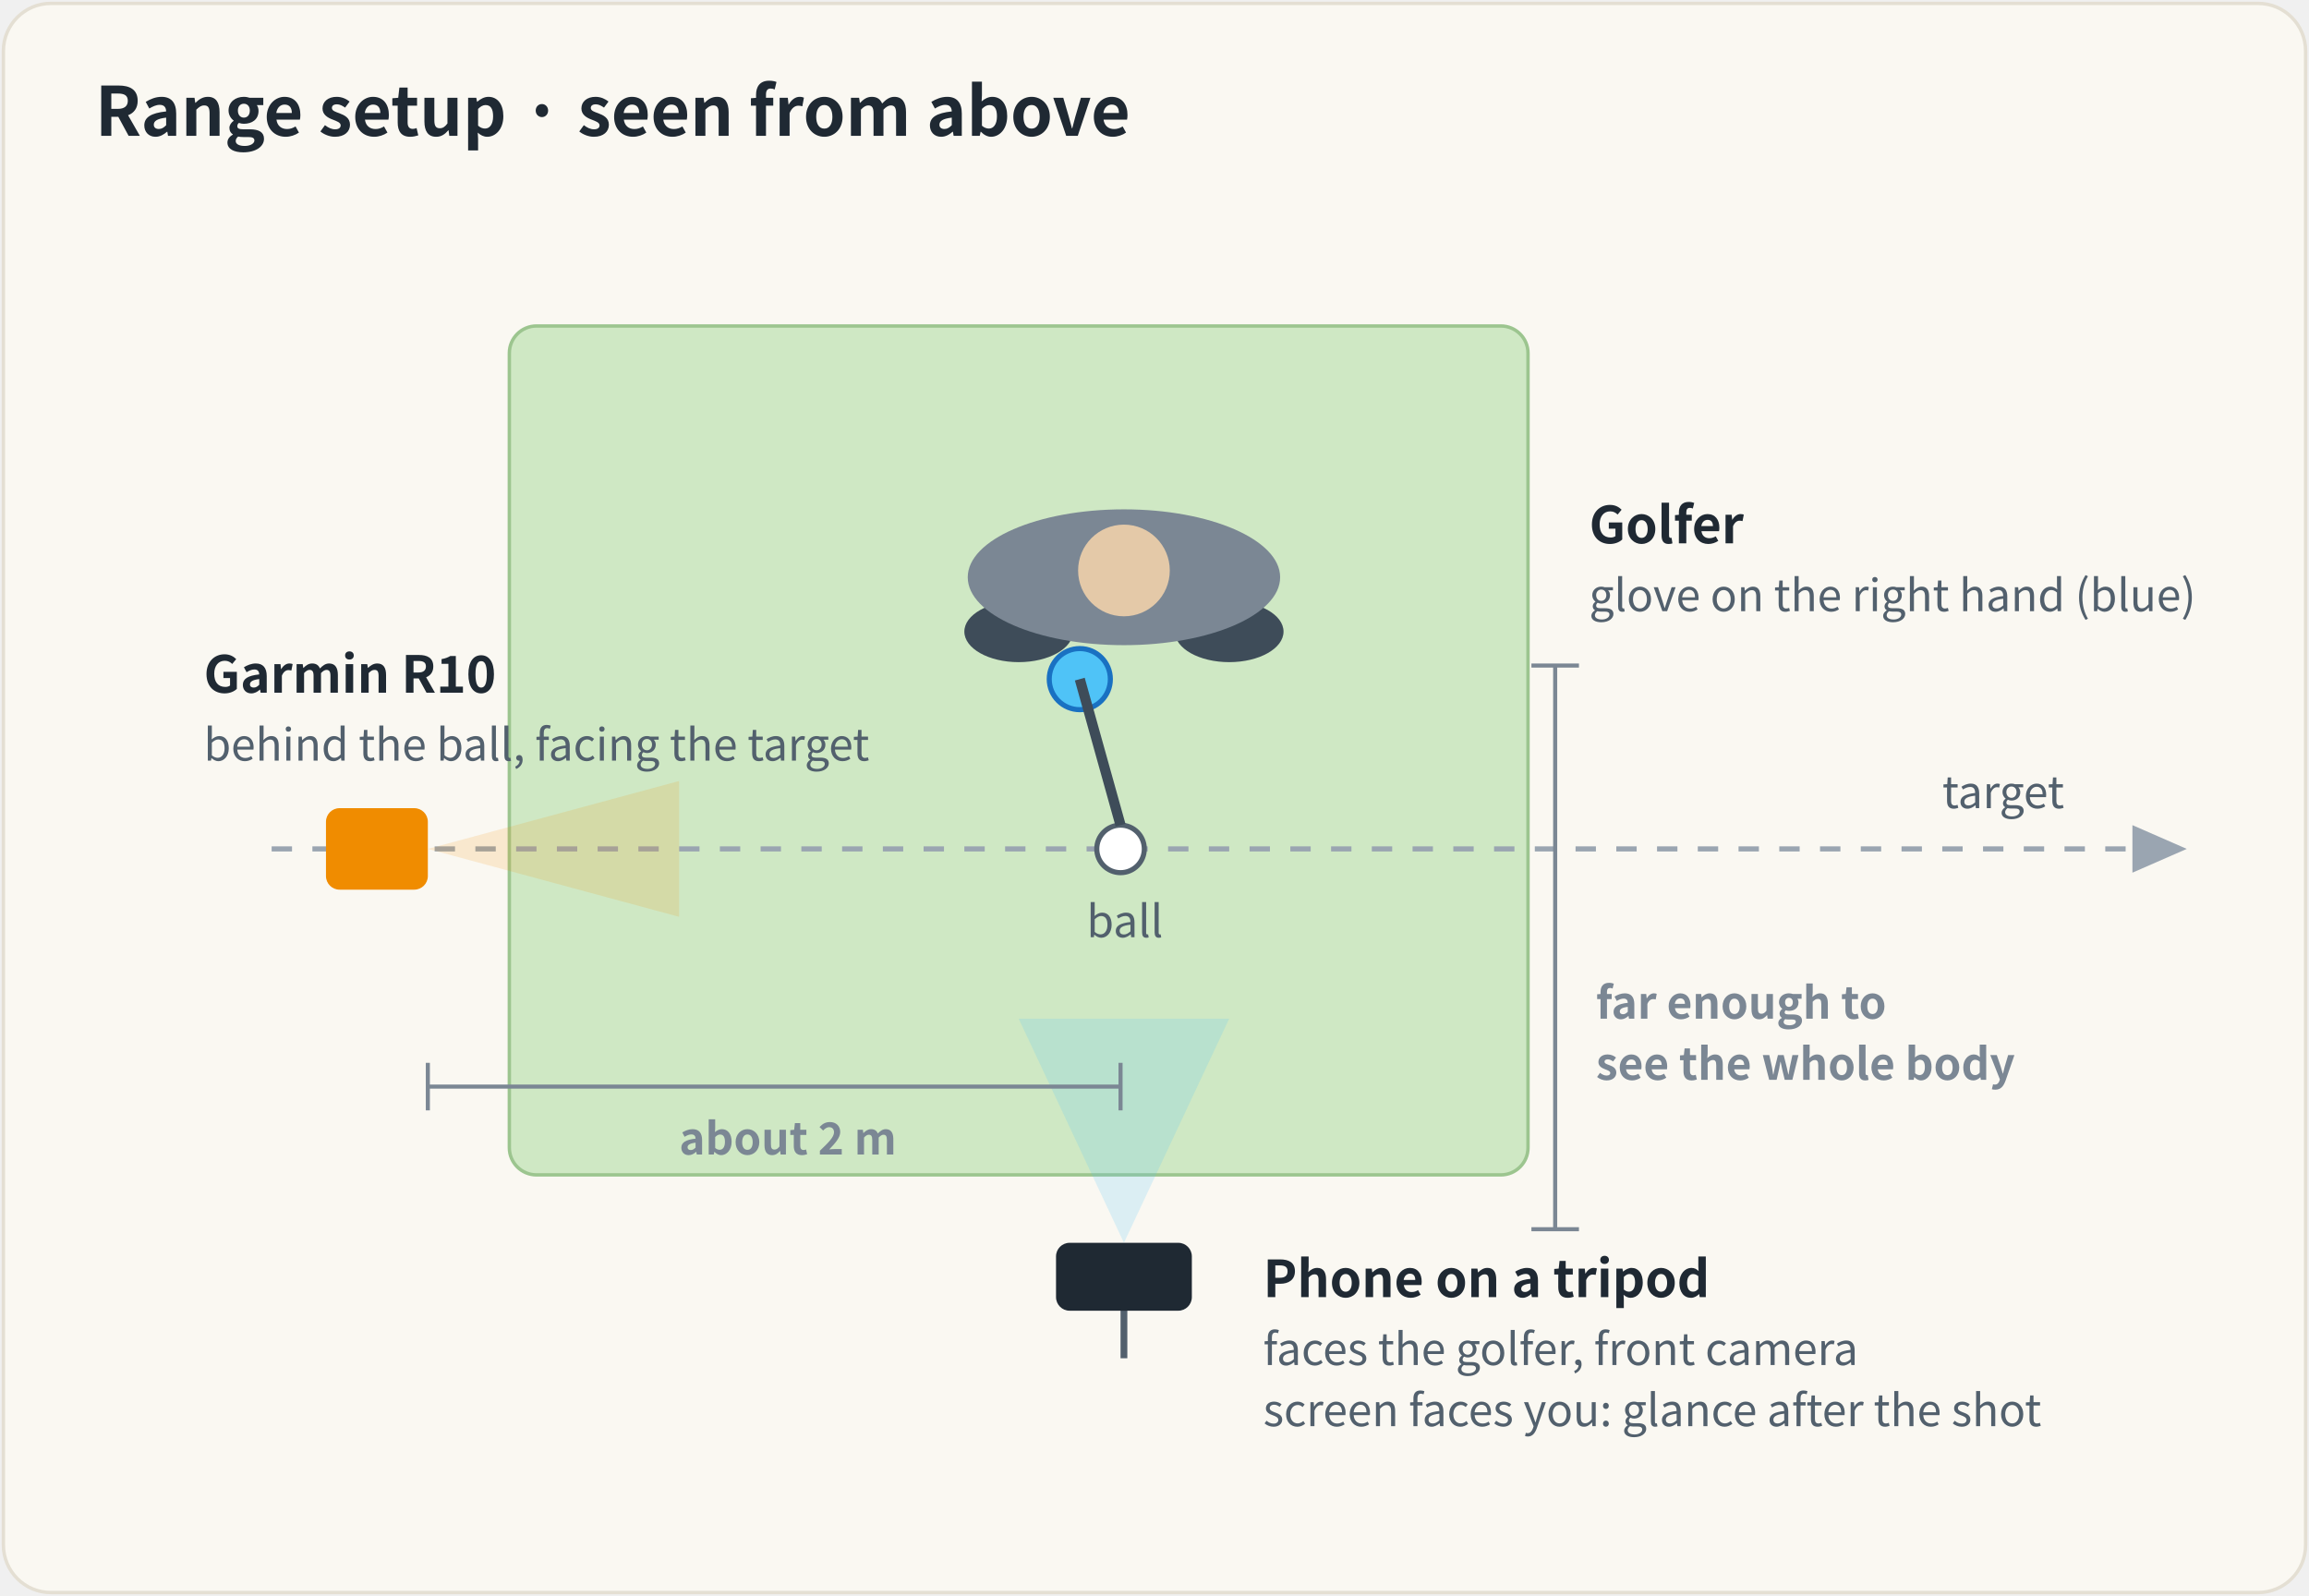
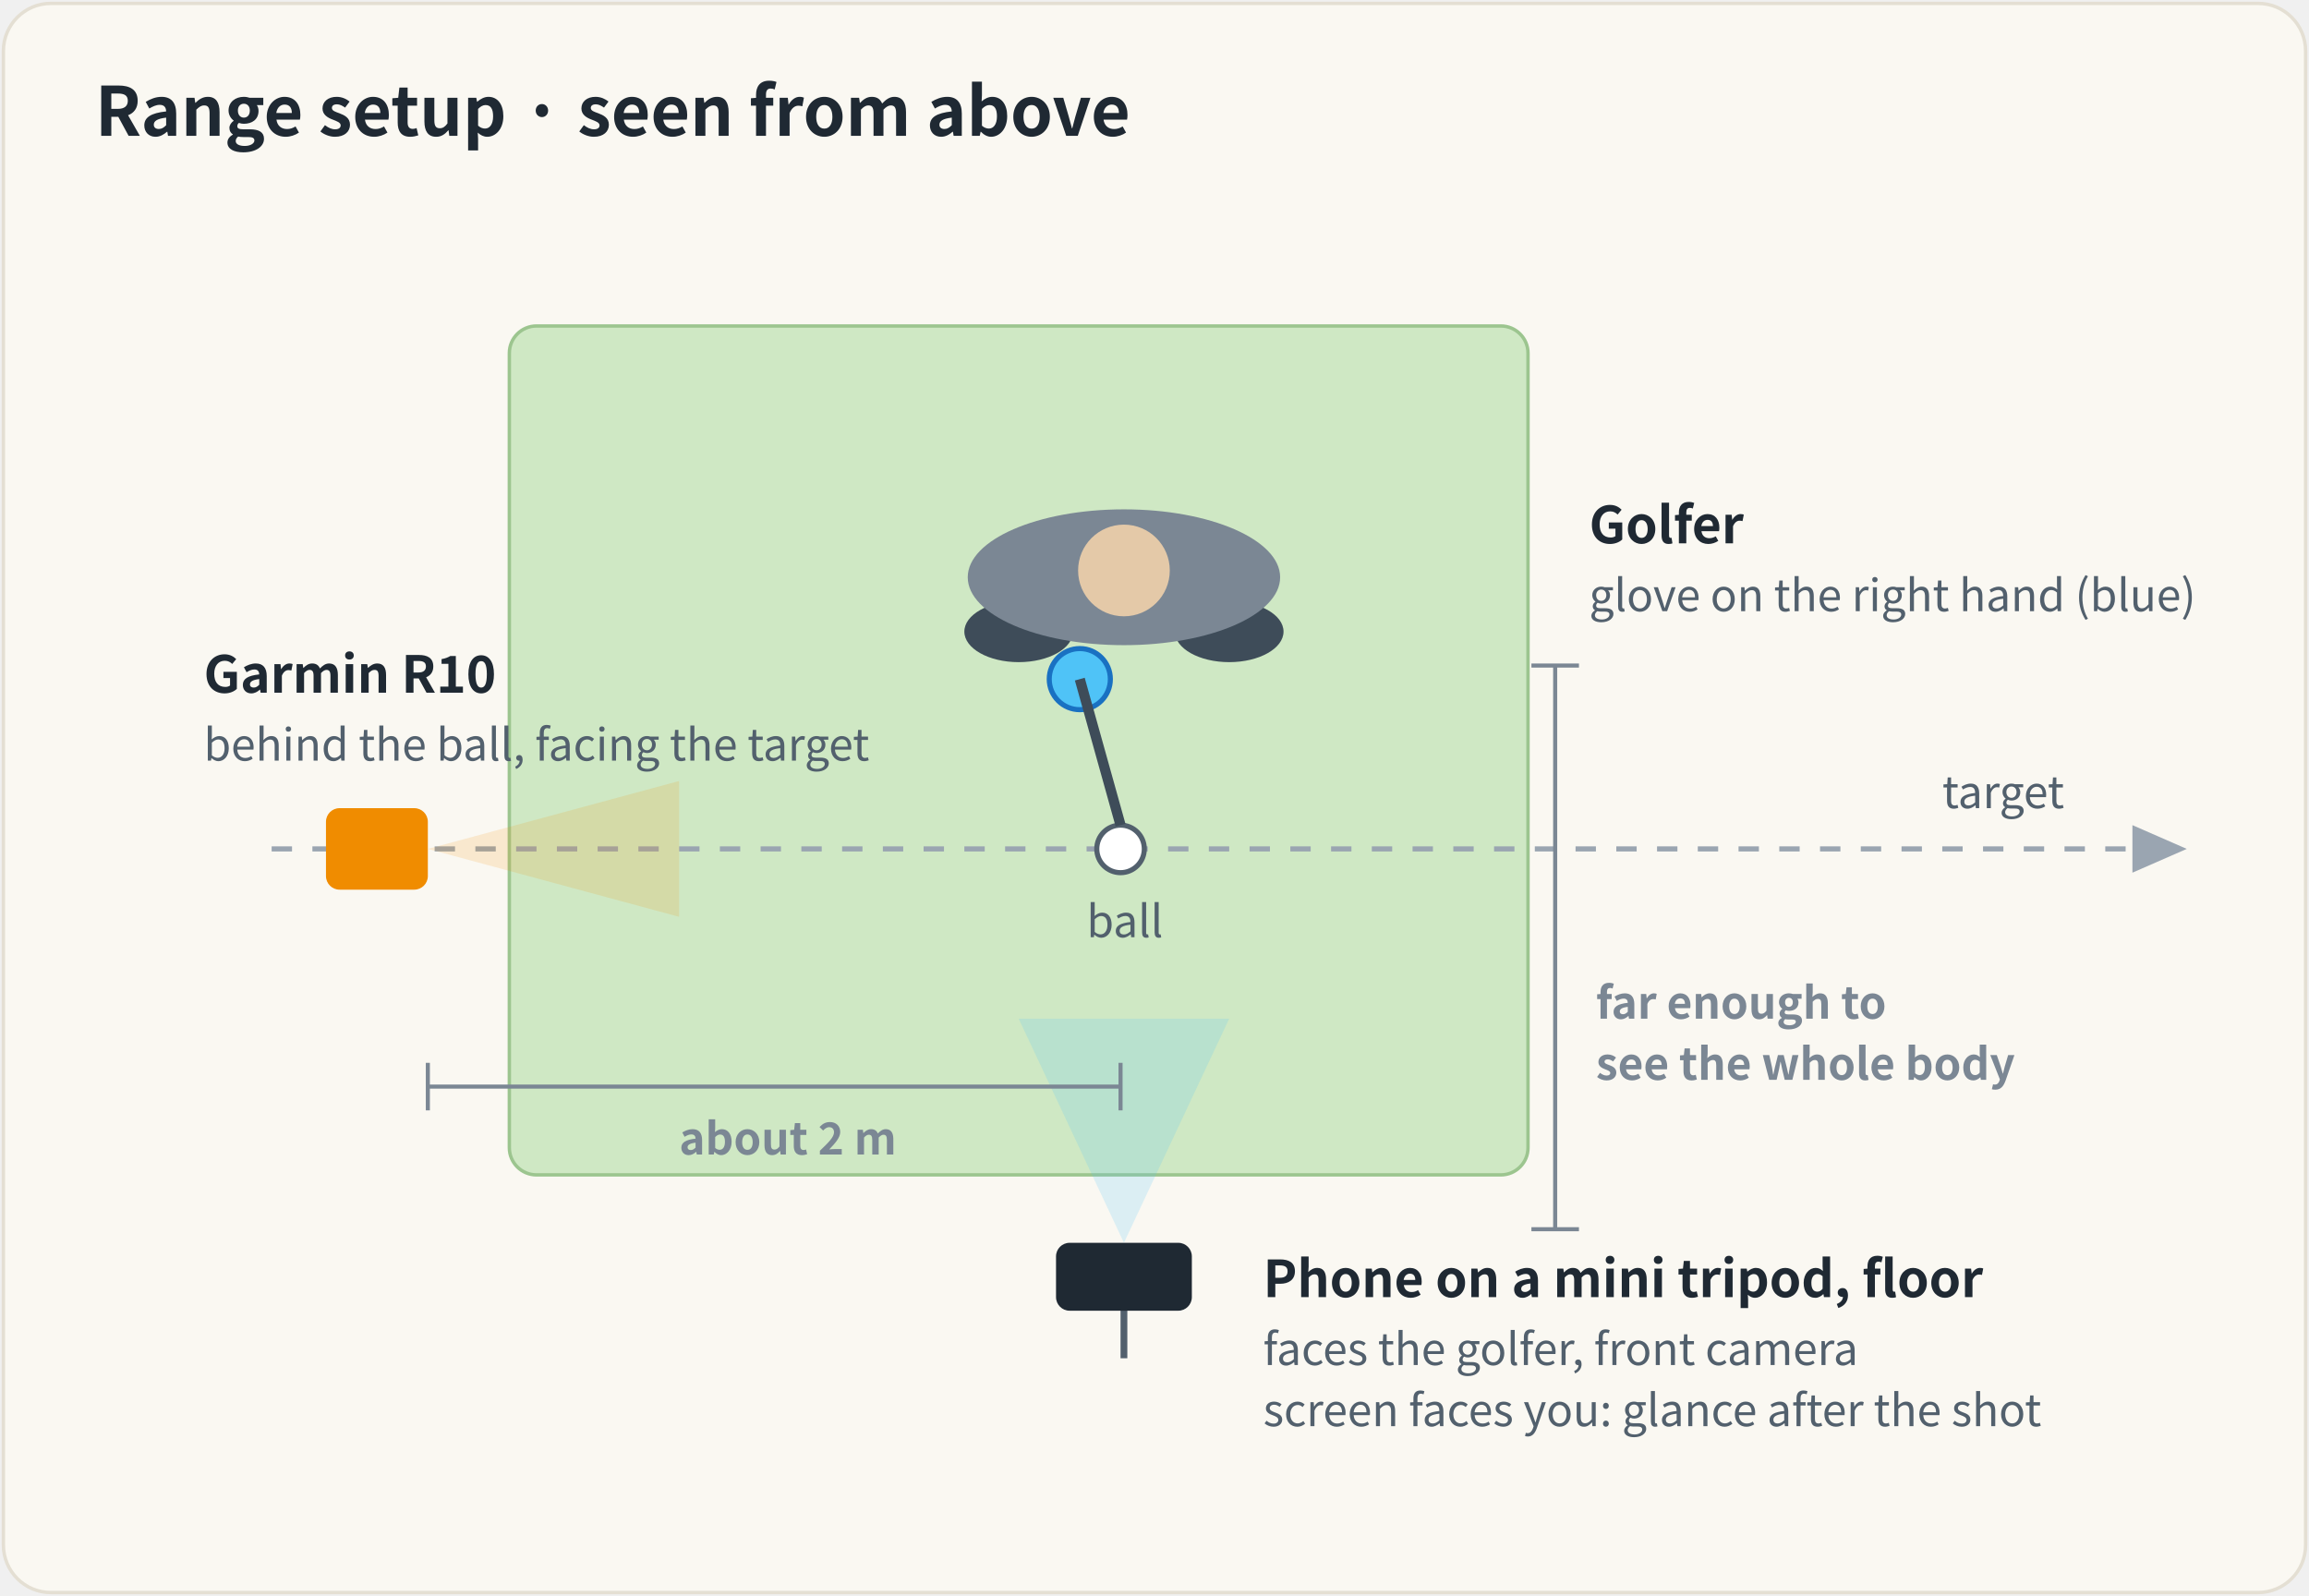
<svg xmlns="http://www.w3.org/2000/svg" width="680" height="470" viewBox="0 0 680 470" role="img" aria-labelledby="t d">
  <style>
text { font-family: "Noto Sans CJK KR", "Apple SD Gothic Neo", "Malgun Gothic", sans-serif; }
.t{font-size:20px;font-weight:800;fill:#1f2933}
.l{font-size:15px;font-weight:700;fill:#1f2933}
.s{font-size:13px;fill:#52606d}
.d{font-size:13px;font-weight:700;fill:#7b8794}
</style>
  <rect x="1" y="1" width="678" height="468" rx="14" style="fill:#FAF8F2;stroke:#e4dfd3" />
  <text class="t" x="28" y="40">Range setup · seen from above</text>
  <rect x="150" y="96" width="300" height="250" rx="8" style="fill:#cfe8c4;stroke:#9cc58f" />
  <line x1="80" y1="250" x2="640" y2="250" style="stroke:#9aa5b1;stroke-width:1.5;stroke-dasharray:6 6" />
  <path d="M 628 243 L 644 250 L 628 257 Z" style="fill:#9aa5b1" />
  <text class="s" x="572" y="238">target</text>
  <circle cx="330" cy="250" r="7" style="fill:#ffffff;stroke:#52606d;stroke-width:1.5" />
  <text class="s" x="320" y="276">ball</text>
  <g>
    <ellipse cx="300" cy="186" rx="16" ry="9" style="fill:#3e4c59" />
    <ellipse cx="362" cy="186" rx="16" ry="9" style="fill:#3e4c59" />
    <ellipse cx="331" cy="170" rx="46" ry="20" style="fill:#7b8794" />
    <circle cx="331" cy="168" r="14" style="fill:#e4c9a8;stroke:#7b8794" />
    <circle cx="318" cy="200" r="9" style="fill:#4fc3f7;stroke:#1971c2;stroke-width:1.5" />
    <line x1="318" y1="200" x2="330" y2="243" style="stroke:#3e4c59;stroke-width:3" />
  </g>
  <text class="l" x="468" y="160">Golfer</text>
  <text class="s" x="468" y="180">glove on the right hand (blue)</text>
  <g>
    <line x1="331" y1="400" x2="331" y2="380" style="stroke:#52606d;stroke-width:2" />
    <rect x="311" y="366" width="40" height="20" rx="4" style="fill:#1f2933" />
    <path d="M 331 366 L 300 300 L 362 300 Z" style="fill:#4fc3f7;opacity:0.18" />
  </g>
-   <text class="l" x="372" y="382">Phone on a tripod</text>
+   <text class="l" x="372" y="382">Phone on a mini tripod, floor</text>
  <text class="s" x="372" y="402">faces the golfer, front camera</text>
  <text class="s" x="372" y="420">screen faces you: glance after the shot</text>
  <line x1="458" y1="196" x2="458" y2="362" style="stroke:#7b8794;stroke-width:1.2" />
  <line x1="451" y1="196" x2="465" y2="196" style="stroke:#7b8794;stroke-width:1.2" />
  <line x1="451" y1="362" x2="465" y2="362" style="stroke:#7b8794;stroke-width:1.2" />
  <text class="d" x="470" y="300">far enough to</text>
  <text class="d" x="470" y="318">see the whole body</text>
  <g>
    <rect x="96" y="238" width="30" height="24" rx="4" style="fill:#f08c00" />
    <path d="M 126 250 L 200 230 L 200 270 Z" style="fill:#f08c00;opacity:0.15" />
  </g>
  <text class="l" x="60" y="204">Garmin R10</text>
  <text class="s" x="60" y="224">behind the ball, facing the target</text>
  <line x1="126" y1="320" x2="330" y2="320" style="stroke:#7b8794;stroke-width:1.2" />
  <line x1="126" y1="313" x2="126" y2="327" style="stroke:#7b8794;stroke-width:1.2" />
  <line x1="330" y1="313" x2="330" y2="327" style="stroke:#7b8794;stroke-width:1.2" />
  <text class="d" x="200" y="340">about 2 m</text>
</svg>
